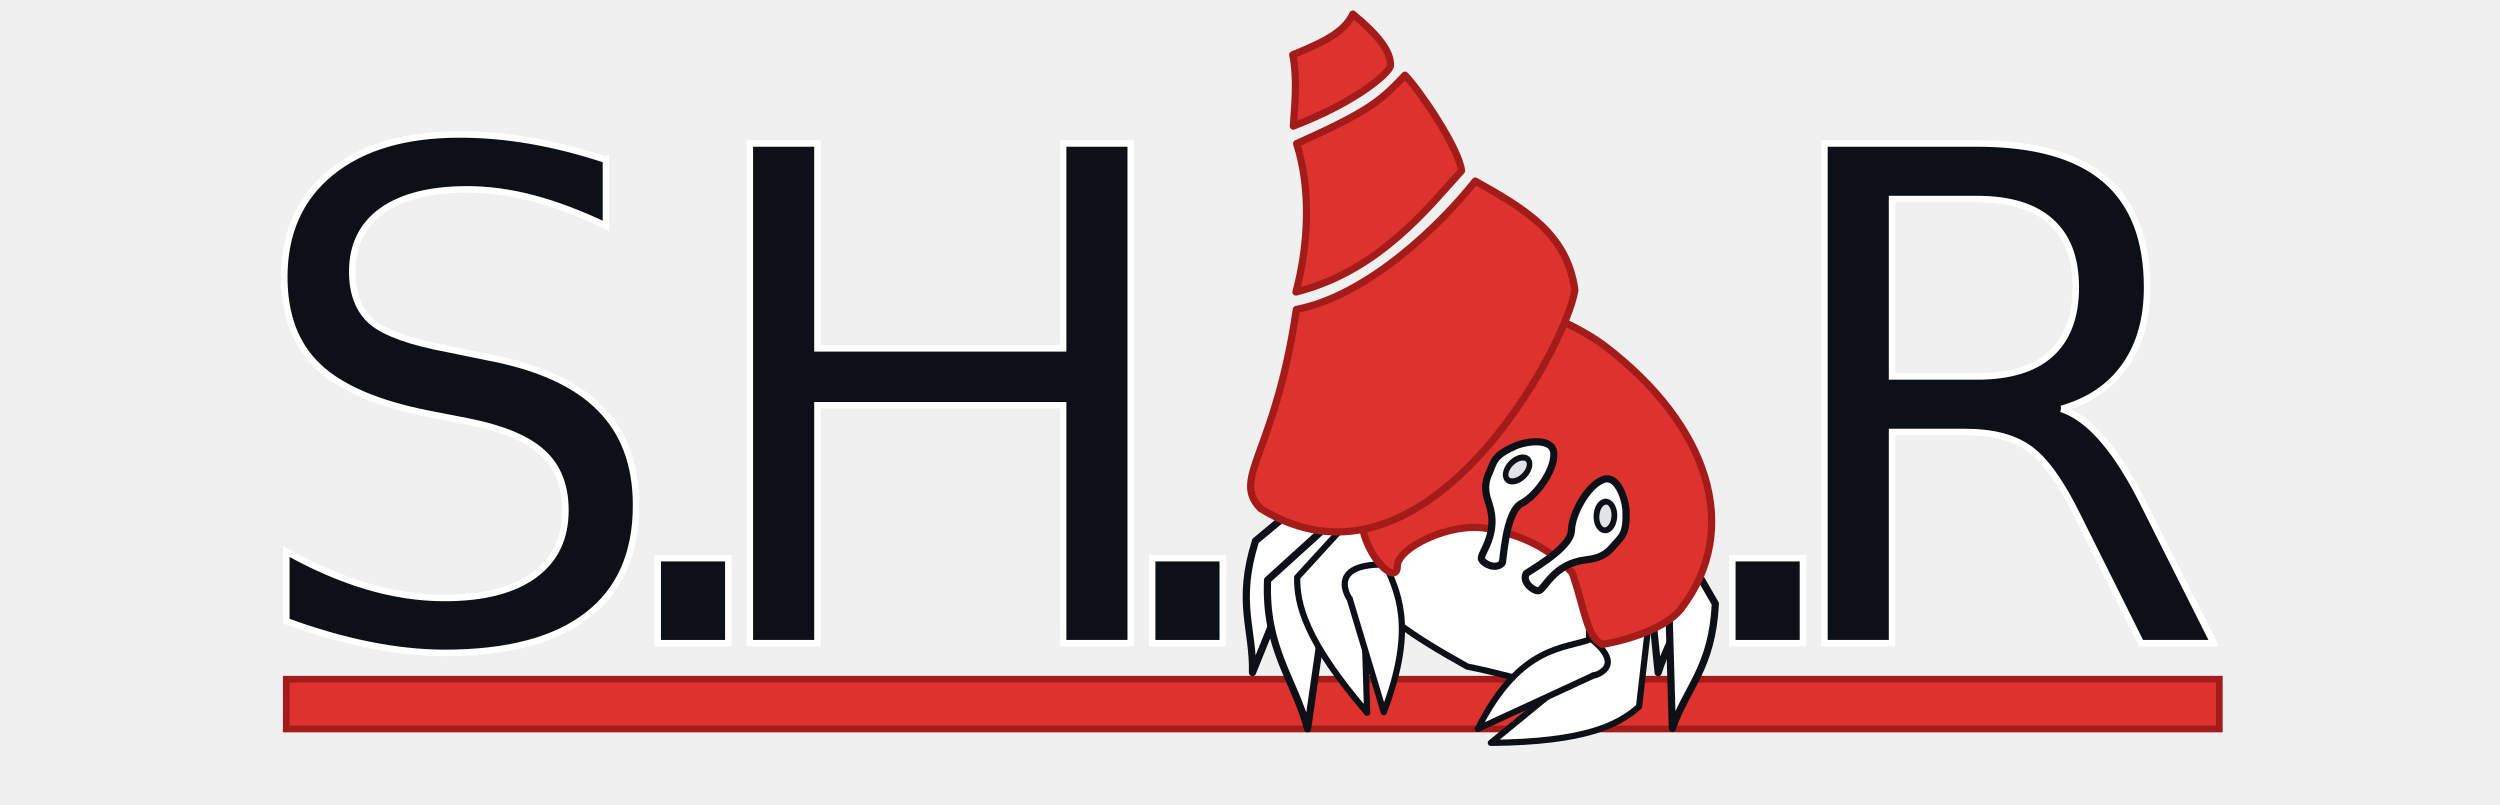
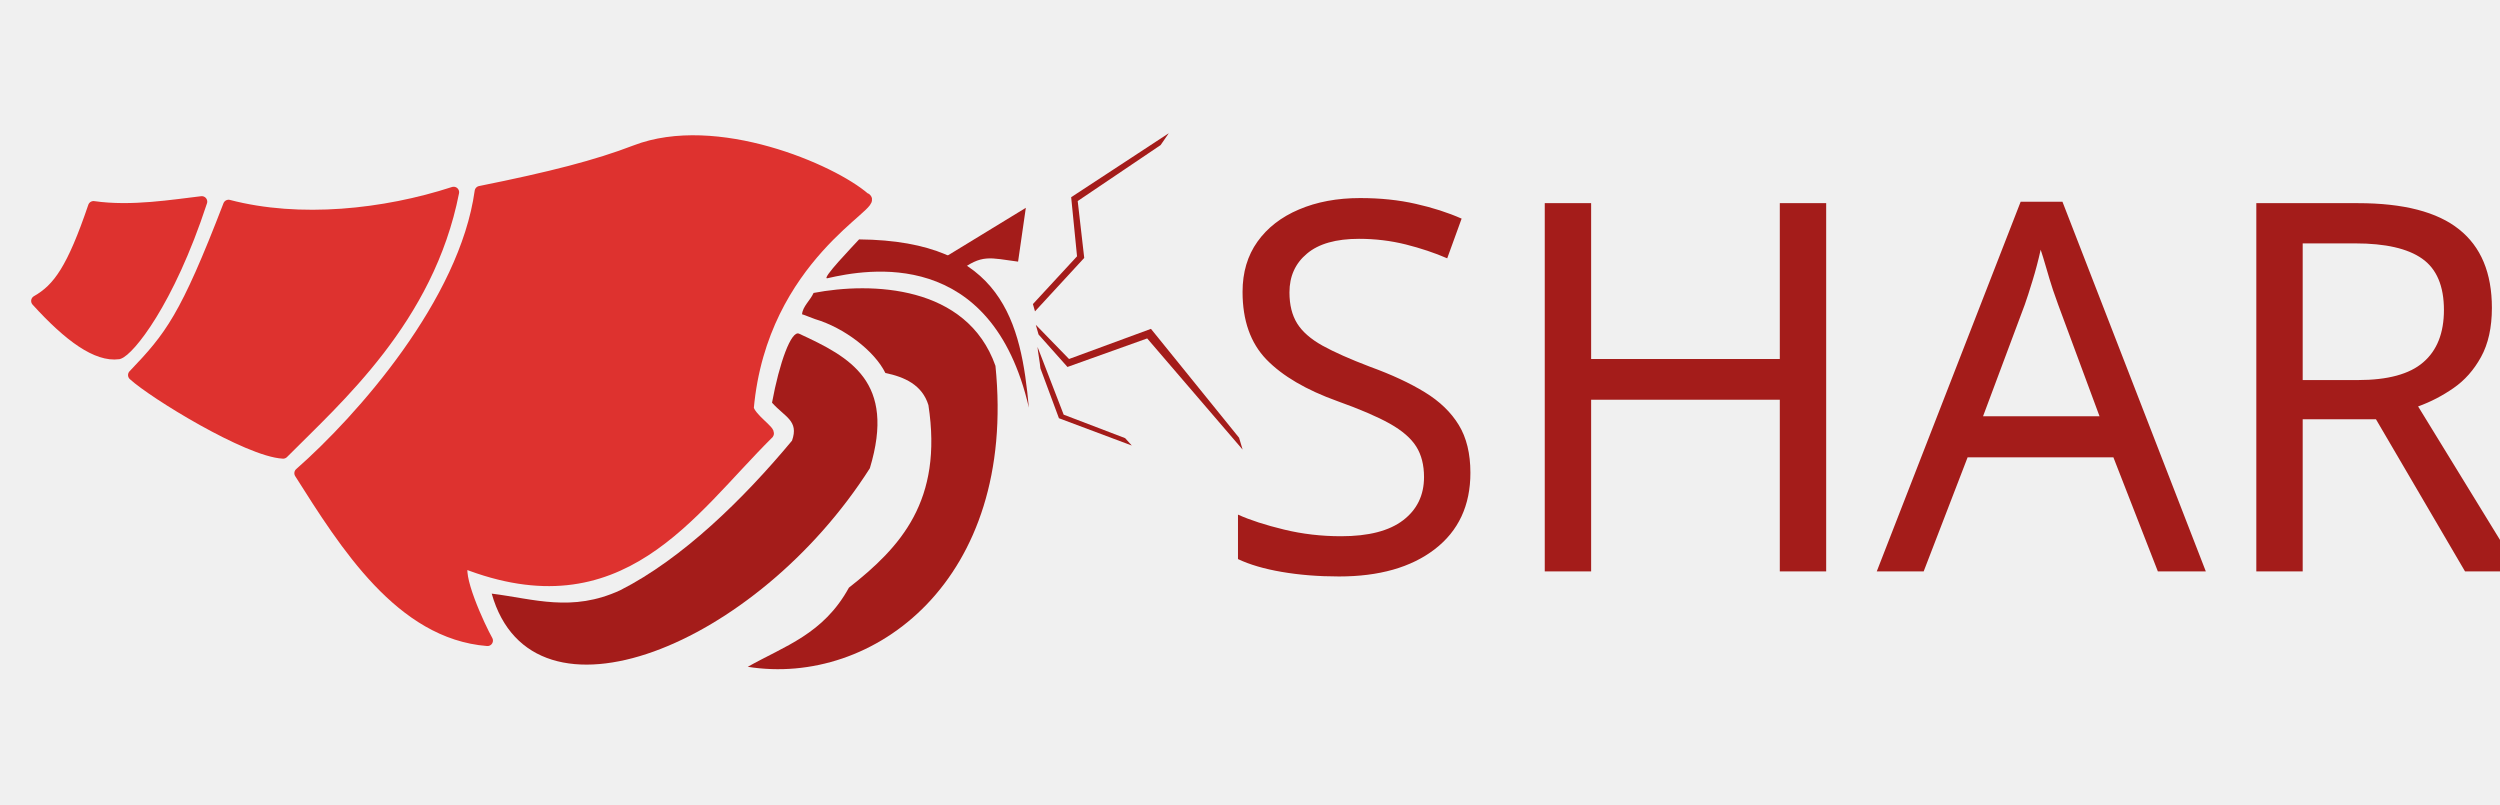
<svg xmlns="http://www.w3.org/2000/svg" width="840.416" height="270.426" viewBox="0 0 222.36 71.55" version="1.1" id="svg4551" xml:space="preserve">
  <defs id="defs4545" />
  <g id="layer1" transform="translate(-13.2753,-11.22702)">
    <g aria-label="S.H.  .R" style="font-style:normal;font-weight:normal;font-size:6.097px;line-height:1.25;font-family:sans-serif;letter-spacing:0px;word-spacing:0px;fill:#ffffff;fill-opacity:1;stroke:#343941;stroke-width:0.576;stroke-miterlimit:4;stroke-dasharray:none;stroke-opacity:1" id="text5935" />
-     <path d="m 67.171,25.448 v 5.865 q -3.423,-1.637 -6.46,-2.441 -3.036,-0.804 -5.865,-0.804 -4.912,0 -7.591,1.905 -2.649,1.905 -2.649,5.418 0,2.947 1.756,4.465 1.786,1.488 6.728,2.411 l 3.632,0.744 q 6.728,1.28 9.913,4.525 3.215,3.215 3.215,8.633 0,6.46 -4.346,9.794 -4.317,3.334 -12.682,3.334 -3.156,0 -6.728,-0.714 -3.543,-0.714 -7.353,-2.114 v -6.192 q 3.662,2.054 7.174,3.096 3.513,1.042 6.906,1.042 5.15,0 7.948,-2.024 2.798,-2.024 2.798,-5.775 0,-3.275 -2.024,-5.12 -1.995,-1.846 -6.579,-2.769 l -3.662,-0.714 q -6.728,-1.34 -9.735,-4.197 -3.007,-2.858 -3.007,-7.948 0,-5.894 4.138,-9.288 4.168,-3.394 11.461,-3.394 3.126,0 6.371,0.566 3.245,0.566 6.639,1.697 z" style="font-style:normal;font-variant:normal;font-weight:normal;font-stretch:normal;font-size:60.968px;line-height:1.25;font-family:'Rockwell Condensed';-inkscape-font-specification:'Rockwell Condensed, ';letter-spacing:0px;word-spacing:0px;fill:#0d1117;fill-opacity:1;stroke:#ffffff;stroke-width:0.576;stroke-miterlimit:4;stroke-dasharray:none;stroke-opacity:1" id="path896" />
-     <path d="m 71.775,60.874 h 6.281 v 7.561 h -6.281 z" style="font-style:normal;font-variant:normal;font-weight:normal;font-stretch:normal;font-size:60.968px;line-height:1.25;font-family:'Rockwell Condensed';-inkscape-font-specification:'Rockwell Condensed, ';letter-spacing:0px;word-spacing:0px;fill:#0d1117;fill-opacity:1;stroke:#ffffff;stroke-width:0.576;stroke-miterlimit:4;stroke-dasharray:none;stroke-opacity:1" id="path898" />
-     <path d="m 79.969,23.99 h 6.013 V 42.209 H 107.834 V 23.99 h 6.013 v 44.446 h -6.013 V 47.269 H 85.983 v 21.166 h -6.013 z" style="font-style:normal;font-variant:normal;font-weight:normal;font-stretch:normal;font-size:60.968px;line-height:1.25;font-family:'Rockwell Condensed';-inkscape-font-specification:'Rockwell Condensed, ';letter-spacing:0px;word-spacing:0px;fill:#0d1117;fill-opacity:1;stroke:#ffffff;stroke-width:0.576;stroke-miterlimit:4;stroke-dasharray:none;stroke-opacity:1" id="path900" />
-     <path d="m 115.753,60.874 h 6.281 v 7.561 h -6.281 z" style="font-style:normal;font-variant:normal;font-weight:normal;font-stretch:normal;font-size:60.968px;line-height:1.25;font-family:'Rockwell Condensed';-inkscape-font-specification:'Rockwell Condensed, ';letter-spacing:0px;word-spacing:0px;fill:#0d1117;fill-opacity:1;stroke:#ffffff;stroke-width:0.576;stroke-miterlimit:4;stroke-dasharray:none;stroke-opacity:1" id="path902" />
-     <path d="m 167.356,60.874 h 6.281 v 7.561 h -6.281 z" style="font-style:normal;font-variant:normal;font-weight:normal;font-stretch:normal;font-size:60.968px;line-height:1.25;font-family:'Rockwell Condensed';-inkscape-font-specification:'Rockwell Condensed, ';letter-spacing:0px;word-spacing:0px;fill:#0d1117;fill-opacity:1;stroke:#ffffff;stroke-width:0.576;stroke-miterlimit:4;stroke-dasharray:none;stroke-opacity:1" id="path904" />
-     <path d="m 196.624,47.597 q 1.935,0.655 3.751,2.798 1.846,2.143 3.691,5.894 l 6.103,12.146 h -6.46 l -5.686,-11.402 q -2.203,-4.465 -4.287,-5.924 -2.054,-1.459 -5.626,-1.459 h -6.549 V 68.435 H 175.548 V 23.99 h 13.575 q 7.621,0 11.372,3.185 3.751,3.185 3.751,9.616 0,4.197 -1.965,6.966 -1.935,2.769 -5.656,3.84 z m -15.063,-18.665 v 15.778 h 7.561 q 4.346,0 6.549,-1.995 2.233,-2.024 2.233,-5.924 0,-3.9 -2.233,-5.865 -2.203,-1.995 -6.549,-1.995 z" style="font-style:normal;font-variant:normal;font-weight:normal;font-stretch:normal;font-size:60.968px;line-height:1.25;font-family:'Rockwell Condensed';-inkscape-font-specification:'Rockwell Condensed, ';letter-spacing:0px;word-spacing:0px;fill:#0d1117;fill-opacity:1;stroke:#ffffff;stroke-width:0.576;stroke-miterlimit:4;stroke-dasharray:none;stroke-opacity:1" id="path906" />
-     <rect style="fill:#de322f;fill-opacity:1;stroke:#a41c1a;stroke-width:0.598;stroke-dasharray:none;stroke-opacity:1" id="rect311" width="4.427" height="171.932" x="71.638" y="-210.67" transform="rotate(90)" />
-     <g id="g2395" transform="translate(0.1322917,0.03307292)">
-       <path style="fill:#ffffff;fill-opacity:1;stroke:#0d1117;stroke-width:0.641;stroke-linecap:butt;stroke-linejoin:round;stroke-miterlimit:4;stroke-dasharray:none;stroke-dashoffset:6.667;stroke-opacity:1;paint-order:normal" d="m 158.536,51.823 c -4.46,-6.154 -5.829,-1.181 -8.013,0.855 l 8.917,6.501 1.187,11.844 c 1.374,-4.355 4.134,-7.029 4.119,-13.07 z" id="rect5675-3-2" />
-       <path style="fill:#fefeff;fill-opacity:1;stroke:#0d1117;stroke-width:0.641;stroke-linecap:butt;stroke-linejoin:round;stroke-miterlimit:4;stroke-dasharray:none;stroke-dashoffset:6.667;stroke-opacity:1;paint-order:normal" d="m 131.749,53.54 c 5.479,-5.726 5.21,-1.262 6.458,0.512 l -9.304,6.187 -4.359,10.778 c 0.089,-3.904 -1.459,-6.237 0.271,-11.714 z" id="rect5675-5-9-5" />
-       <path style="fill:#fefeff;fill-opacity:1;stroke:#0d1117;stroke-width:0.641;stroke-linecap:butt;stroke-linejoin:round;stroke-miterlimit:4;stroke-dasharray:none;stroke-dashoffset:6.667;stroke-opacity:1;paint-order:normal" d="m 132.353,56.922 c 4.719,-5.958 5.874,-0.931 7.969,1.196 l -9.186,6.114 -1.692,11.783 c -1.187,-4.41 -3.829,-7.199 -3.556,-13.234 z" id="rect5675-3" />
-       <path style="fill:#fefeff;fill-opacity:1;stroke:#0d1117;stroke-width:0.554;stroke-linecap:butt;stroke-linejoin:round;stroke-miterlimit:4;stroke-dasharray:none;stroke-dashoffset:6.667;stroke-opacity:1;paint-order:normal" d="m 137.599,54.996 c 10.963,-3.57 17.9,0.023 21.69,9.21 l -2.798,8.056 c -1.455,1.631 -7.874,-0.83 -12.832,-1.776 -4.912,-2.738 -8.34,-4.976 -9.808,-7.906 z" id="rect5651-0" />
-       <path style="fill:#fefeff;fill-opacity:1;stroke:#0d1117;stroke-width:0.554;stroke-linecap:butt;stroke-linejoin:round;stroke-miterlimit:4;stroke-dasharray:none;stroke-dashoffset:6.667;stroke-opacity:1;paint-order:normal" d="m 133.865,56.705 c 3.102,-5.21 6.312,-11.549 7.757,0.436 l -7.217,6.144 0.336,11.305 c -5.533,-6.453 -6.245,-9.658 -6.224,-12.042 z" id="rect5680-4" />
-       <path style="fill:#ffffff;fill-opacity:1;stroke:#0d1117;stroke-width:0.554;stroke-linecap:butt;stroke-linejoin:round;stroke-miterlimit:4;stroke-dasharray:none;stroke-dashoffset:6.667;stroke-opacity:1;paint-order:normal" d="m 159.831,66.176 c 1.9,-5.759 4.581,-12.342 -5.419,-5.556 l 0.095,9.472 -8.76,7.175 c 8.504,-0.073 11.393,-1.643 13.18,-3.225 z" id="rect5680-5-6" />
-       <path style="fill:#fefeff;fill-opacity:1;stroke:#0d1117;stroke-width:0.641;stroke-linecap:butt;stroke-linejoin:round;stroke-miterlimit:4;stroke-dasharray:none;stroke-dashoffset:6.667;stroke-opacity:1;paint-order:normal" d="m 161.219,57.098 c -3.142,-7.263 -4.444,-2.981 -6.232,-1.747 l 6.567,9.016 0.333,11.618 c 1.276,-3.694 3.54,-5.351 3.826,-11.088 z" id="rect5675-5-9" />
-       <path style="fill:#fefeff;fill-opacity:1;stroke:#0d1117;stroke-width:0.554;stroke-linecap:butt;stroke-linejoin:round;stroke-miterlimit:4;stroke-dasharray:none;stroke-dashoffset:6.667;stroke-opacity:1;paint-order:normal" d="m 154.951,71.237 -10.365,4.785 c 3.791,-7.583 7.874,-7.091 10.085,-7.999 3.654,2.911 -0.766,3.481 0.28,3.214 z" id="rect5680-4-6-5" />
-       <path style="fill:#fefeff;fill-opacity:1;stroke:#0d1117;stroke-width:0.554;stroke-linecap:butt;stroke-linejoin:round;stroke-miterlimit:4;stroke-dasharray:none;stroke-dashoffset:6.667;stroke-opacity:1;paint-order:normal" d="m 133.185,64.44 3.036,10.092 c 3.035,-7.912 1.013,-10.889 0.189,-13.129 -5.819,-0.116 -2.863,3.6 -3.225,3.037 z" id="rect5680-4-6" />
-       <path style="fill:#de322f;fill-opacity:1;stroke:#a41c1a;stroke-width:0.641;stroke-linecap:butt;stroke-linejoin:round;stroke-miterlimit:4;stroke-dasharray:none;stroke-dashoffset:6.667;stroke-opacity:1;paint-order:normal" d="m 162.702,65.289 c -1.649,2.163 -6.101,3.091 -7.067,3.222 -1.371,-0.687 -1.532,-3.108 -2.642,-6.359 -2.448,-2.679 -5.334,-3.533 -7.637,-3.958 -3.151,-0.582 -7.924,1.702 -7.928,3.351 -0.006,2.381 -4.692,-2.733 -2.711,-6.475 2.998,-5.661 6.568,-14.692 12.086,-16.365 2.174,-0.659 6.865,1.574 9.084,3.268 9.199,7.022 12.229,16.214 6.815,23.315 z" id="path4508" />
-       <path style="fill:#de322f;fill-opacity:1;stroke:#a41c1a;stroke-width:0.641;stroke-linecap:butt;stroke-linejoin:round;stroke-miterlimit:4;stroke-dasharray:none;stroke-dashoffset:6.667;stroke-opacity:1;paint-order:normal" d="m 128.447,38.716 c 6.437,-1.242 12.956,-7.671 15.91,-11.418 4.343,2.435 8.191,4.661 8.863,9.705 -0.808,5.085 -13.333,28.53 -27.963,19.417 -2.626,-2.712 1.298,-4.765 3.19,-17.704 z" id="rect4495-3" />
-       <path style="fill:#de322f;fill-opacity:1;stroke:#a41c1a;stroke-width:0.641;stroke-linecap:butt;stroke-linejoin:round;stroke-miterlimit:4;stroke-dasharray:none;stroke-dashoffset:6.667;stroke-opacity:1;paint-order:normal" d="m 128.47,23.968 c 6.442,-2.881 7.506,-3.824 9.633,-6.087 1.141,1.119 4.808,6.441 5.033,8.503 -2.993,3.301 -7.365,8.926 -14.725,10.783 1.102,-4.125 1.369,-9.104 0.059,-13.199 z" id="rect4495-3-0" />
-       <path style="fill:#de322f;fill-opacity:1;stroke:#a41c1a;stroke-width:0.641;stroke-linecap:butt;stroke-linejoin:round;stroke-miterlimit:4;stroke-dasharray:none;stroke-dashoffset:6.667;stroke-opacity:1;paint-order:normal" d="m 128.127,16.067 c 3.581,-1.434 4.691,-2.318 5.341,-3.619 2.213,1.805 3.444,3.356 3.343,4.623 -0.145,0.606 -2.8,3.079 -8.634,5.341 0.1,-1.646 0.391,-4.133 -0.051,-6.345 z" id="rect4495-3-0-2" />
-       <path style="fill:#fefeff;fill-opacity:1;stroke:#0d1117;stroke-width:0.641;stroke-linecap:butt;stroke-linejoin:round;stroke-miterlimit:4;stroke-dasharray:none;stroke-dashoffset:6.667;stroke-opacity:1;paint-order:normal" d="m 146.756,61.267 c -0.572,0.67 -1.769,0.033 -1.85,-0.384 -0.102,-0.524 1.582,-2.201 0.669,-4.895 -0.243,-0.717 -0.473,-1.518 -0.091,-2.477 0.601,-1.338 0.421,-1.773 2.553,-2.705 1.427,-0.513 3.401,-0.528 3.31,0.843 0.029,1.386 -1.545,3.642 -2.874,4.322 -1.464,0.75 -1.632,5.376 -1.718,5.296 z" id="path5656-6-8-45-4" />
-       <path style="fill:#fefeff;fill-opacity:1;stroke:#0d1117;stroke-width:0.641;stroke-linecap:butt;stroke-linejoin:round;stroke-miterlimit:4;stroke-dasharray:none;stroke-dashoffset:6.667;stroke-opacity:1;paint-order:normal" d="m 148.873,62.233 c -0.356,0.804 0.74,1.601 1.152,1.493 0.518,-0.137 1.3,-2.378 4.131,-2.731 0.754,-0.094 1.577,-0.236 2.277,-0.996 0.947,-1.122 1.418,-1.149 1.332,-3.468 -0.158,-1.504 -1.004,-3.281 -2.202,-2.604 -1.264,0.577 -2.617,2.972 -2.653,4.46 -0.04,1.64 -4.146,3.805 -4.036,3.847 z" id="path5656-6-8-45-4-2" />
-       <ellipse style="fill:#e2e2e9;fill-opacity:1;stroke:#0d1117;stroke-width:0.519;stroke-linecap:butt;stroke-linejoin:round;stroke-miterlimit:4;stroke-dasharray:none;stroke-dashoffset:6.667;stroke-opacity:1;paint-order:normal" id="path4524" cx="87.329" cy="138.588" rx="1.276" ry="0.802" transform="matrix(0.7466309,-0.6652385,0.5983284,0.801251,0,0)" />
-       <ellipse style="fill:#e2e2e9;fill-opacity:1;stroke:#0d1117;stroke-width:0.519;stroke-linecap:butt;stroke-linejoin:round;stroke-miterlimit:4;stroke-dasharray:none;stroke-dashoffset:6.667;stroke-opacity:1;paint-order:normal" id="path4524-4" cx="-25.244" cy="161.962" rx="1.276" ry="0.802" transform="matrix(0.1122697,-0.9936778,0.9802831,0.1975979,0,0)" />
+     <g id="g6192" transform="matrix(-1,0,0,1,250.8981,-0.7441003)">
+       <g id="g562">
+         <path style="fill:#de322f;fill-opacity:1;stroke:#de322f;stroke-width:0.974;stroke-linecap:butt;stroke-linejoin:round;stroke-miterlimit:4;stroke-dasharray:none;stroke-dashoffset:6.667;stroke-opacity:1;paint-order:normal" d="m 217.292,30.224 c 3.85,10.007 5.194,11.698 8.456,15.107 -1.79,1.641 -10.16,6.774 -13.306,6.949 -4.766,-4.807 -12.947,-11.896 -15.169,-23.212 6.169,2.005 13.7,2.813 20.02,1.156 z" id="path2835" />
+         <path style="fill:#de322f;fill-opacity:1;stroke:#de322f;stroke-width:0.974;stroke-linecap:butt;stroke-linejoin:round;stroke-miterlimit:4;stroke-dasharray:none;stroke-dashoffset:6.667;stroke-opacity:1;paint-order:normal" d="m 229.307,30.342 c 1.887,5.55 3.137,7.305 5.058,8.396 -2.917,3.213 -5.37,4.954 -7.284,4.699 -0.908,-0.268 -4.445,-4.497 -7.405,-13.531 2.489,0.285 6.239,0.927 9.63,0.436 z" id="path2837" />
+         <path style="fill:#de322f;fill-opacity:1;stroke:#de322f;stroke-width:0.974;stroke-linecap:butt;stroke-linejoin:round;stroke-miterlimit:4;stroke-dasharray:none;stroke-dashoffset:6.667;stroke-opacity:1;paint-order:normal" d="m 194.92,28.997 c 1.365,9.866 10.591,20.277 16.036,25.062 -4.045,6.393 -8.984,14.276 -16.691,14.887 0.652,-1.147 2.934,-6.03 2.088,-6.907 -13.933,5.475 -20.041,-4.515 -27.037,-11.464 -0.359,-0.181 1.572,-1.392 1.749,-2.295 -1.22,-13.541 -11.963,-18.341 -10.357,-18.697 2.925,-2.546 13.243,-6.978 20.397,-4.222 3.428,1.32 7.505,2.367 13.814,3.636 z" id="path2839" />
+         <path id="rect2933" style="fill:#a41c1a;fill-opacity:1;stroke:none;stroke-width:0.598;stroke-opacity:1;paint-order:stroke fill markers" d="m 146.382,30.455 7.2,4.396 -1.218,1.291 c -2.087,-1.611 -2.775,-1.224 -5.293,-0.9 z" />
+         <path style="fill:#a41c1a;fill-opacity:1;stroke:none;stroke-width:1.061;stroke-linecap:butt;stroke-linejoin:round;stroke-miterlimit:4;stroke-dasharray:none;stroke-dashoffset:6.667;stroke-opacity:1;paint-order:stroke fill markers" d="m 160.255,53.619 c -2.335,-7.721 1.759,-9.878 6.295,-11.969 0.696,-0.321 1.751,2.58 2.406,6.138 -1.151,1.289 -2.408,1.599 -1.778,3.377 4.317,5.188 9.743,10.5 15.29,13.31 4.286,1.974 7.671,0.764 11.42,0.295 -3.612,12.789 -23.564,4.677 -33.633,-11.151 z" id="path4575" />
+         <path style="fill:#a41c1a;fill-opacity:1;stroke:none;stroke-width:1.061;stroke-linecap:butt;stroke-linejoin:round;stroke-miterlimit:4;stroke-dasharray:none;stroke-dashoffset:6.667;stroke-opacity:1;paint-order:stroke fill markers" d="m 149.083,44.511 c 2.54,-7.197 11.031,-7.469 16.176,-6.485 0.301,0.672 0.97,1.198 1.027,1.897 -0.18,0.04 -0.98,0.378 -1.162,0.432 -2.583,0.763 -5.29,2.834 -6.25,4.791 -1.692,0.35 -3.276,1.053 -3.828,2.856 -1.298,8.501 2.449,12.613 7.071,16.238 2.267,4.139 5.707,5.182 8.998,7.039 -11.171,1.785 -23.958,-7.683 -22.032,-26.769 z" id="path5447" />
+         <path style="fill:#a41c1a;fill-opacity:1;stroke:none;stroke-width:1.061;stroke-linecap:butt;stroke-linejoin:round;stroke-miterlimit:4;stroke-dasharray:none;stroke-dashoffset:6.667;stroke-opacity:1;paint-order:stroke fill markers" d="m 146.111,48.227 c 3.317,-14.373 14.406,-12.317 17.916,-11.508 0.634,0.146 -2.326,-2.918 -2.814,-3.455 -12.838,0.106 -14.407,7.474 -15.102,14.962 z" id="path5449" />
+         <path id="rect5824" style="fill:#a41c1a;fill-opacity:1;stroke:none;stroke-width:0.598;stroke-opacity:1;paint-order:stroke fill markers" d="m 127.099,51.96 8.488,-9.888 7.092,2.538 2.571,-2.887 0.244,-0.861 -2.955,3.04 -7.287,-2.682 -7.837,9.686 z" />
+         <g id="g5874" style="fill:#a41c1a;fill-opacity:1;stroke:none;stroke-opacity:1;paint-order:stroke fill markers" transform="matrix(-0.8807821,-0.4735218,-0.4735218,0.8807821,168.3578,139.9904)">
+           <path id="path5871" style="fill:#a41c1a;fill-opacity:1;stroke:none;stroke-width:0.598;stroke-opacity:1;paint-order:stroke fill markers" d="m 84.424,-85.308 -8.851,0.891 -1.884,4.73 -6.108,2.114 0.144,-0.659 5.468,-1.883 2.029,-4.877 10.343,-0.902 z" />
+           <path id="path405" style="fill:#a41c1a;fill-opacity:1;stroke:none;stroke-width:0.598;stroke-opacity:1;paint-order:stroke fill markers" d="m 65.605,-72.876 -0.65,4.683 4.558,5.209 -0.211,-0.861 -3.825,-4.428 0.804,-6.406 c -0.12,0.233 -0.505,1.422 -0.676,1.802 z" />
+         </g>
+       </g>
    </g>
+     <text xml:space="preserve" style="font-size:45.861px;font-family:'SauceCodePro Nerd Font';-inkscape-font-specification:'SauceCodePro Nerd Font';fill:#a41c1a;fill-opacity:1;stroke:none;stroke-width:0.598;stroke-opacity:1;paint-order:stroke fill markers" x="121.044" y="62.045" id="text5976">
+       <tspan id="tspan5974" style="font-size:45.861px;fill:#a41c1a;fill-opacity:1;stroke:none;stroke-width:0.598" x="121.044" y="62.045">SHAR</tspan>
+     </text>
  </g>
</svg>
